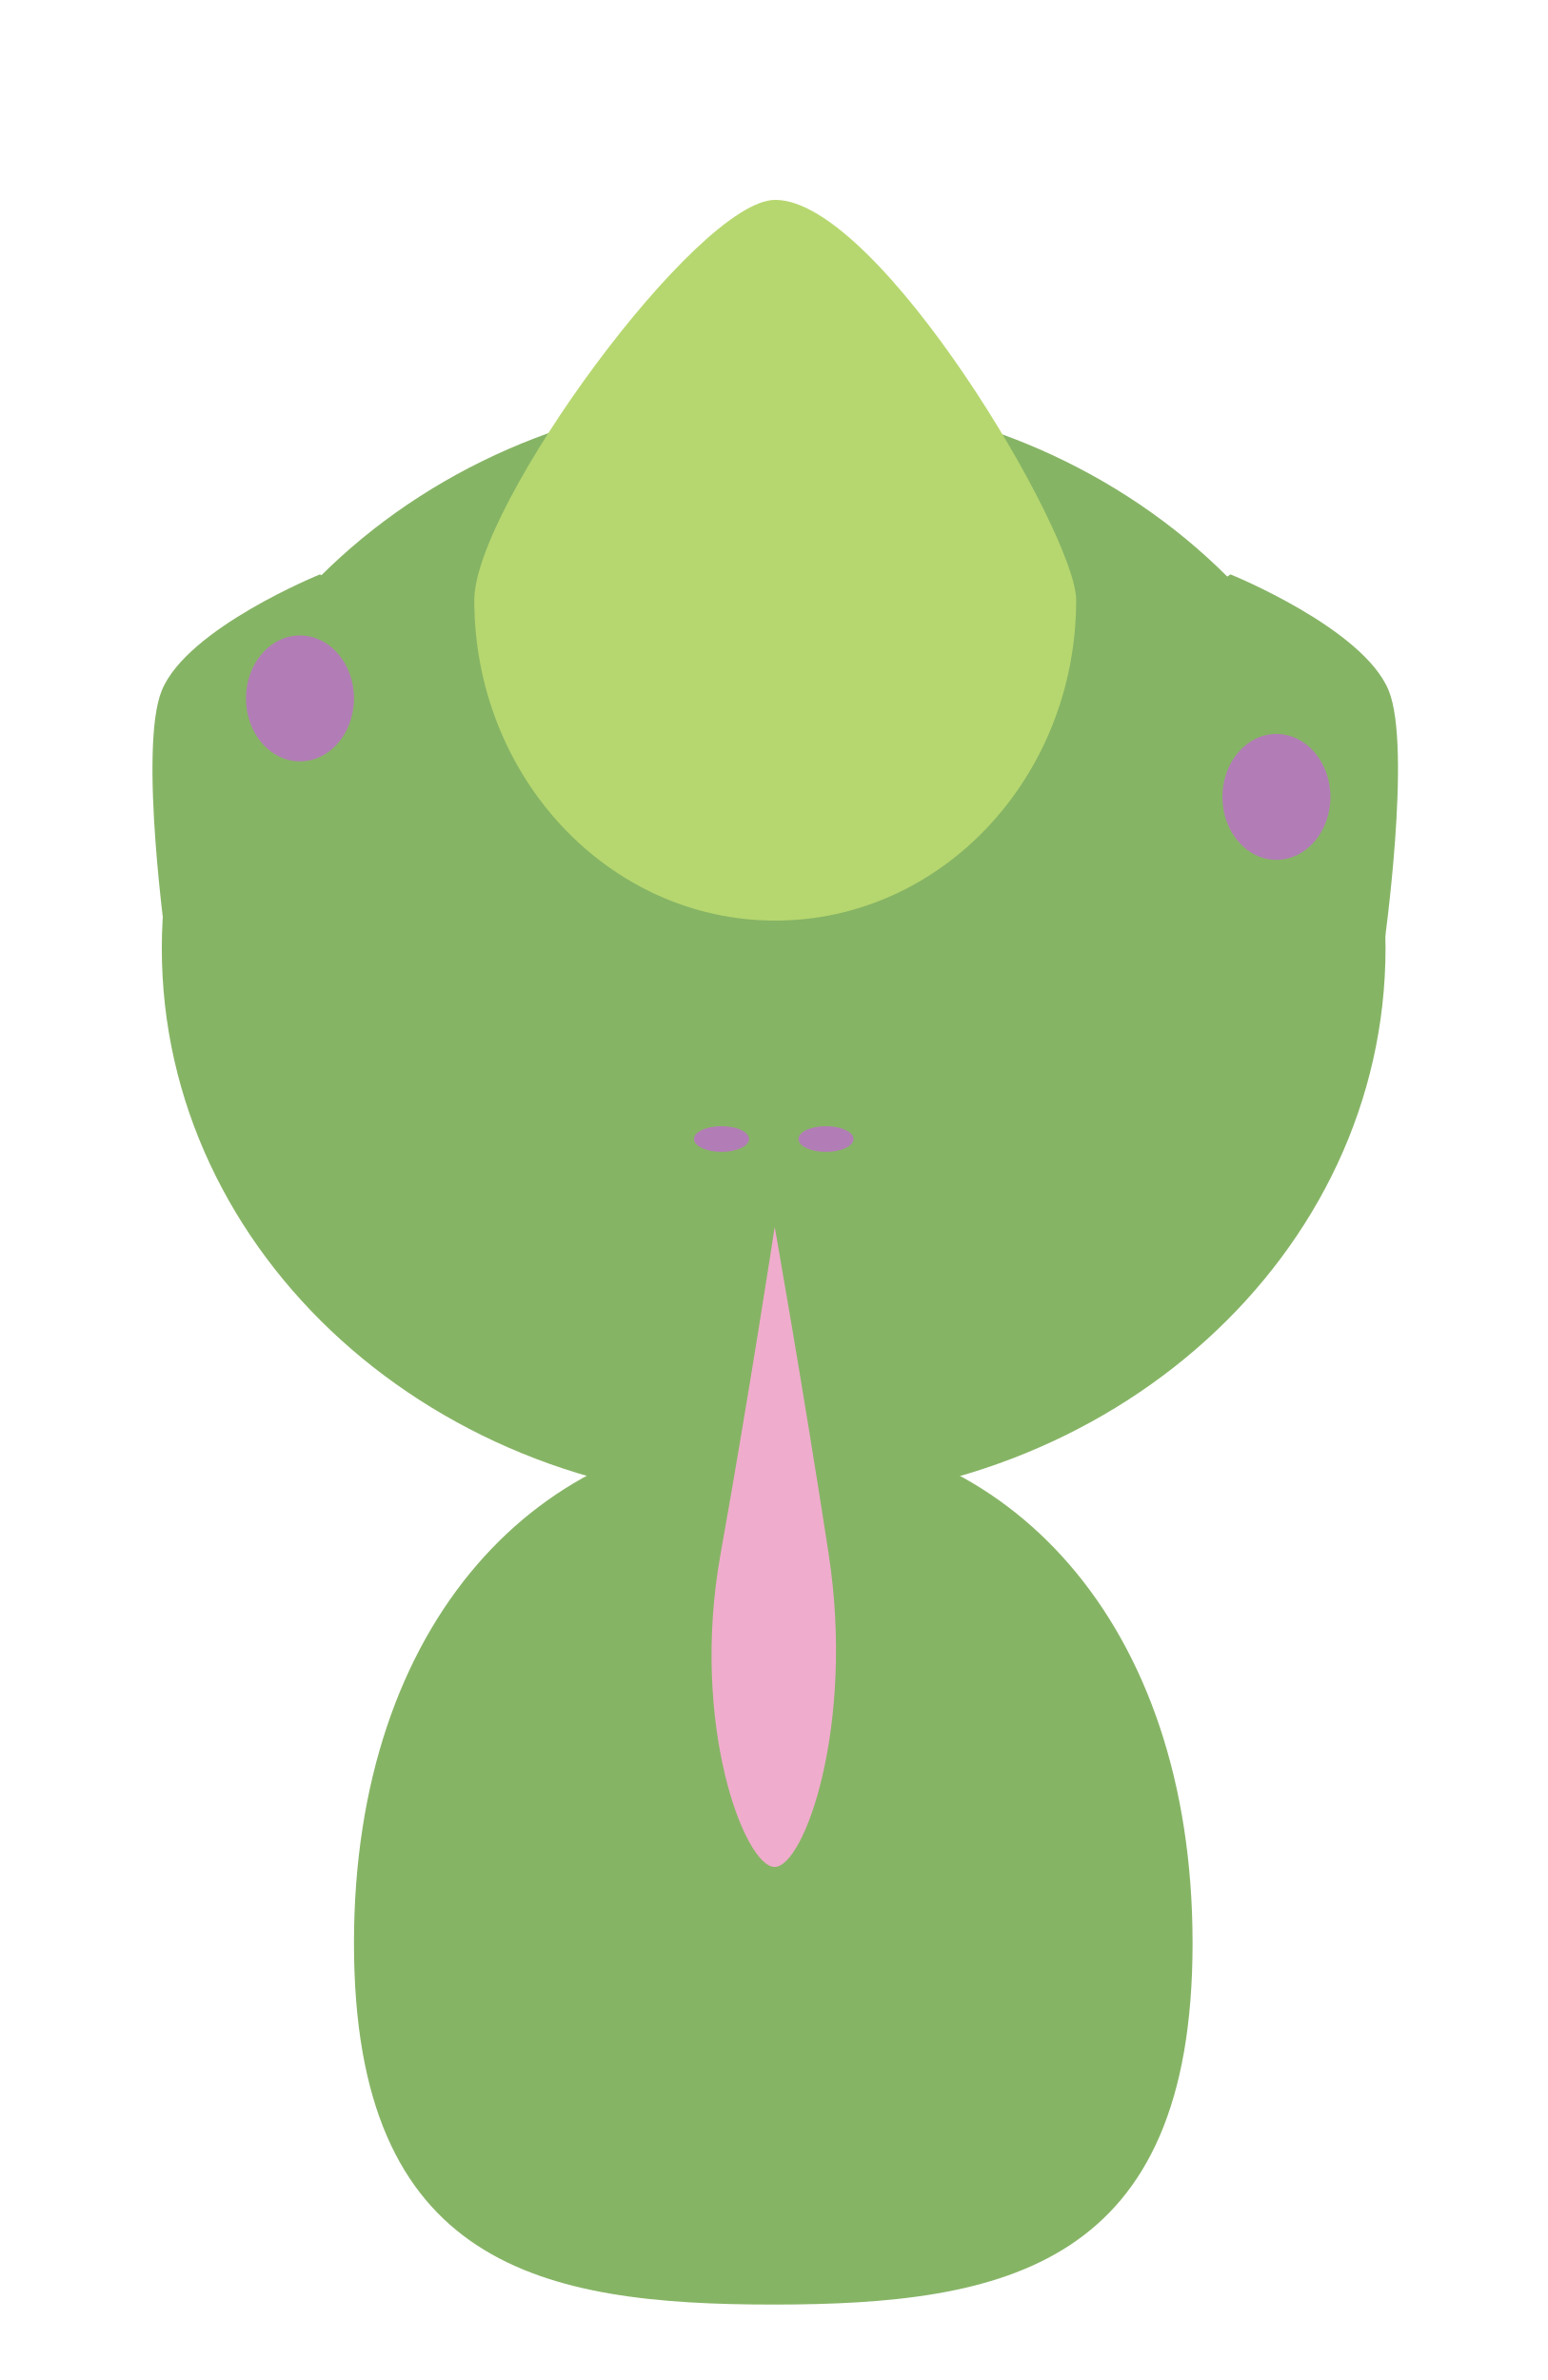
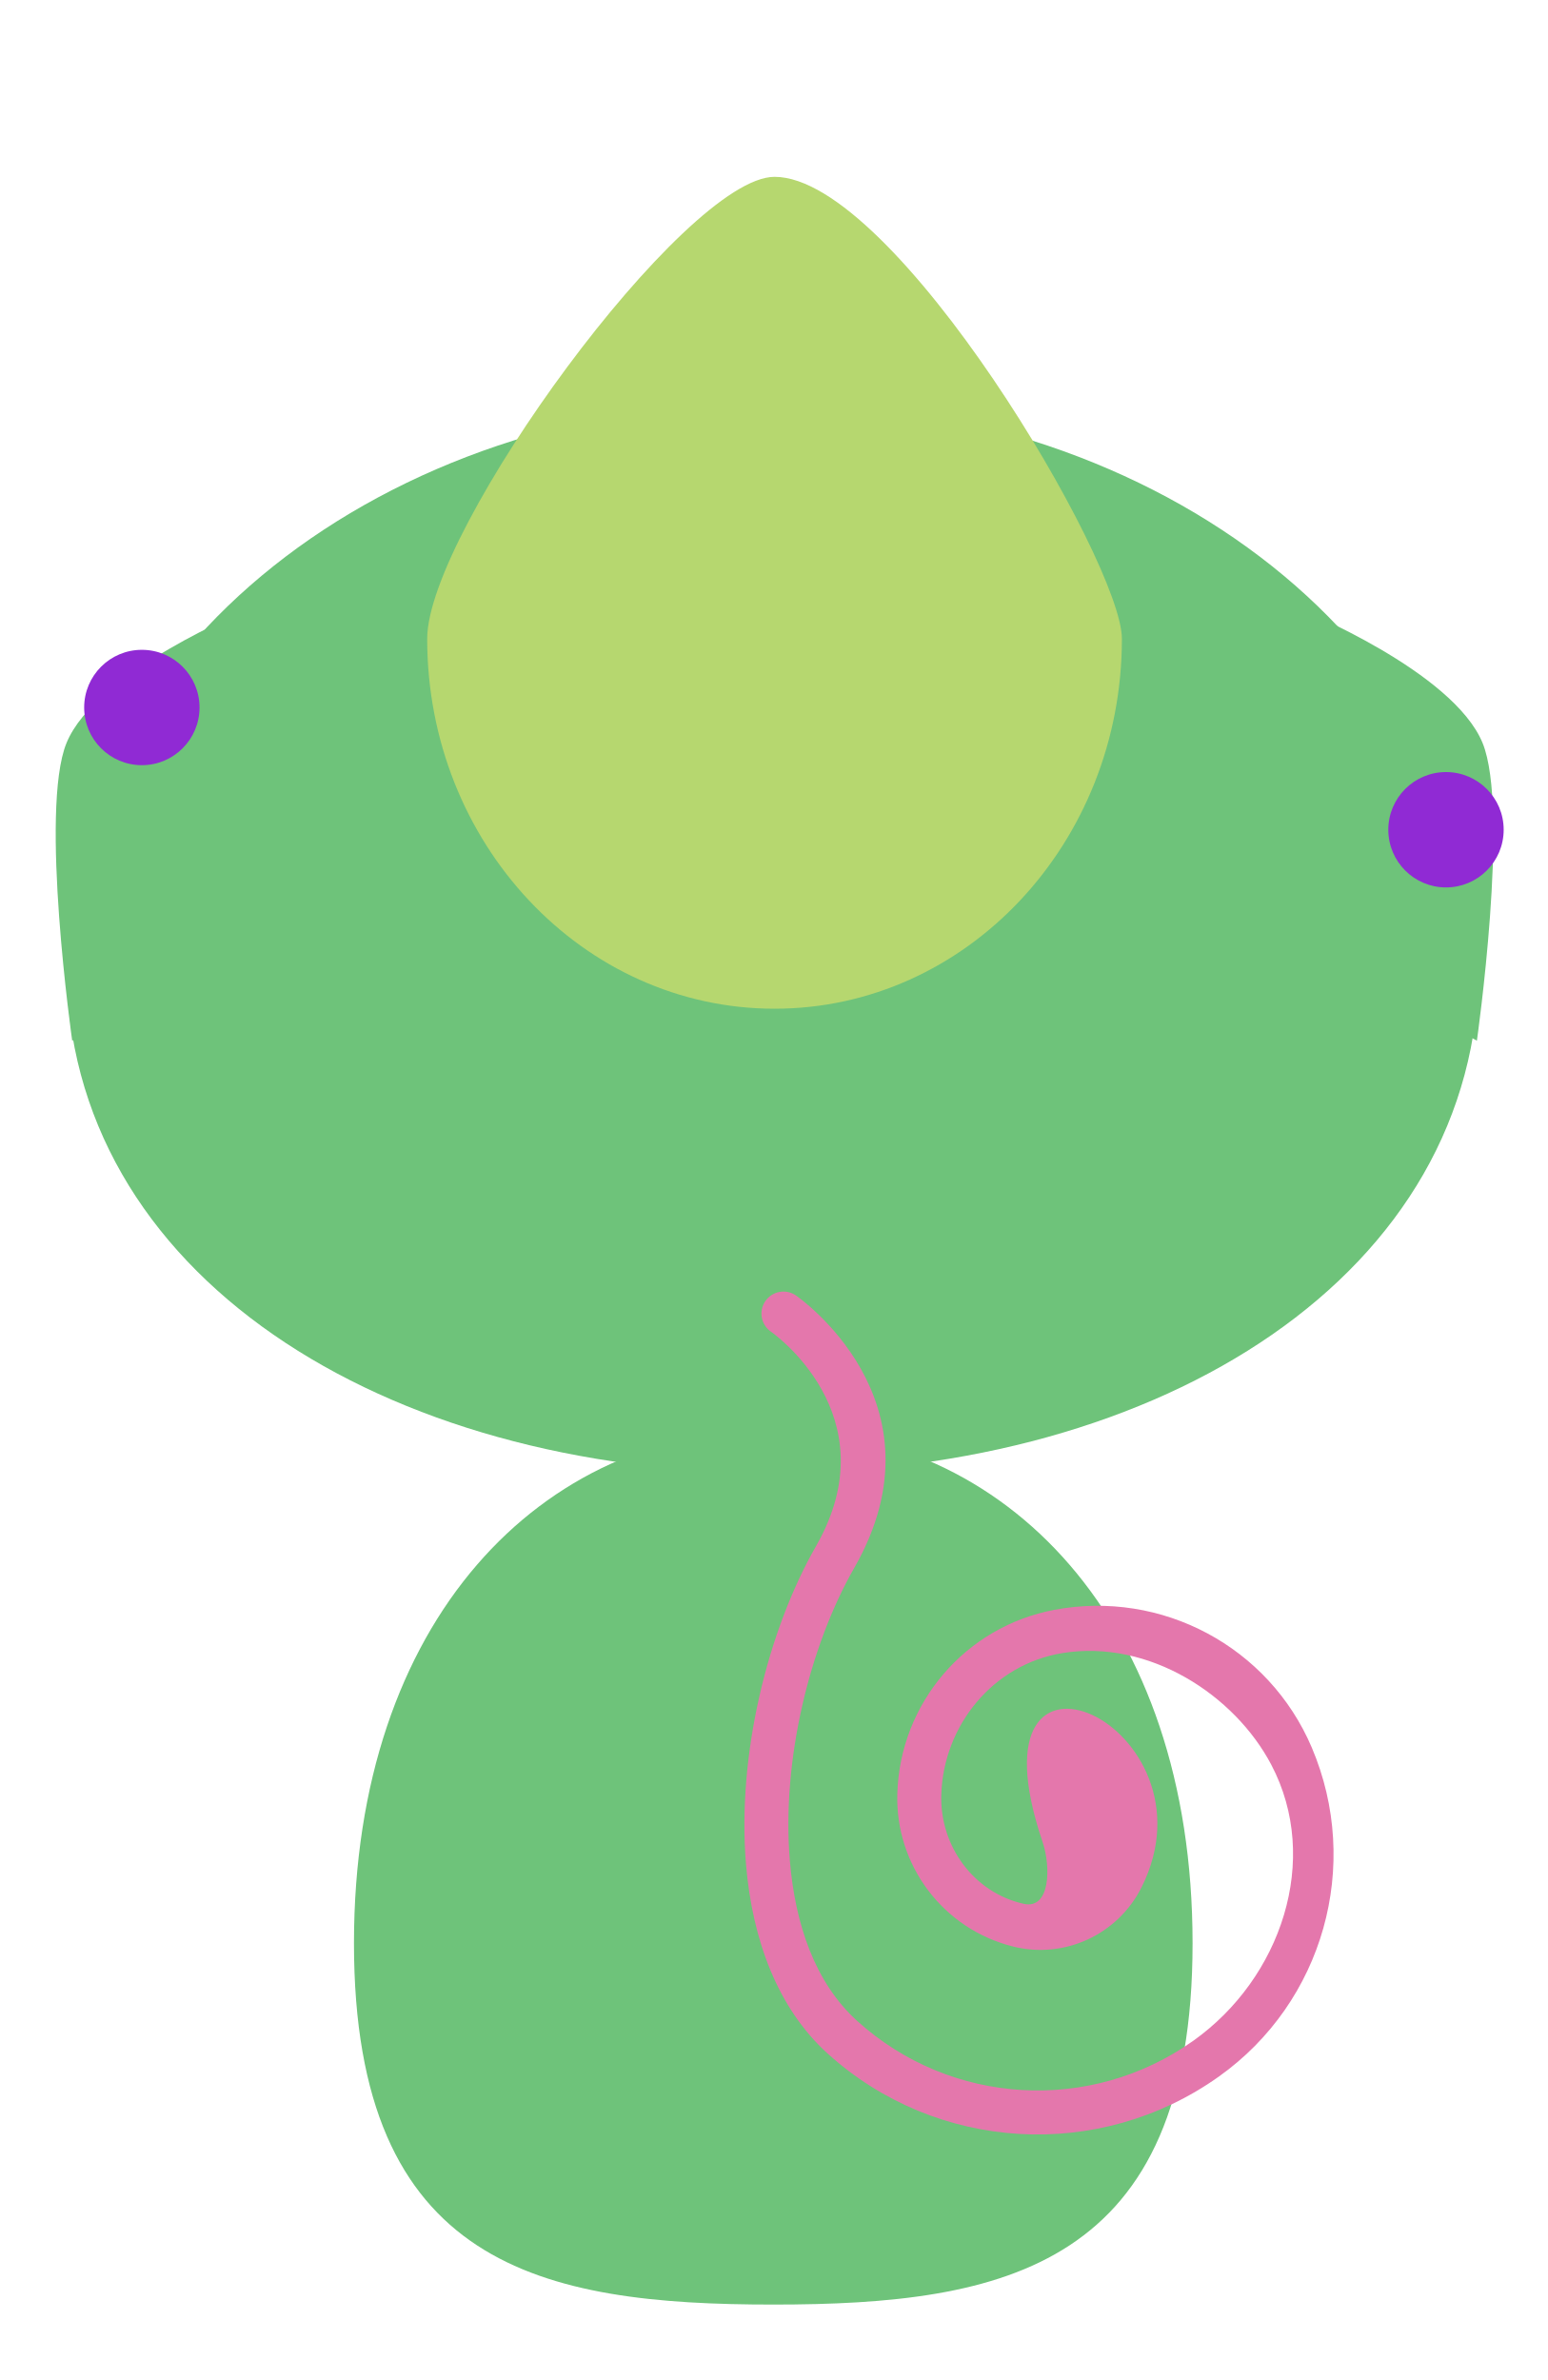
<svg xmlns="http://www.w3.org/2000/svg" width="100%" height="100%" viewBox="0 0 1084 1667" version="1.1" xml:space="preserve" style="fill-rule:evenodd;clip-rule:evenodd;stroke-linejoin:round;stroke-miterlimit:2;">
  <g>
-     <g>
-       <ellipse cx="541.875" cy="664.209" rx="428.542" ry="387.959" style="fill:#86b465;" />
-     </g>
-     <g>
-       <path d="M541.598,1001.12c162.097,-0 293.675,133.317 293.675,359.976c0,226.658 -131.598,253.066 -293.675,253.066c-162.077,-0 -293.676,-26.427 -293.676,-253.066c0,-226.64 131.599,-359.976 293.676,-359.976Z" style="fill:#86b465;fill-rule:nonzero;" />
-     </g>
-     <g>
-       <path d="M116.799,664.209c0,-0 -20.002,-140.289 -3.466,-180.638c17.883,-43.658 110.804,-81.27 110.804,-81.27l160.671,113.506l-268.009,148.402Z" style="fill:#86b465;fill-rule:nonzero;" />
-     </g>
-     <g>
-       <path d="M701.14,515.807l160.671,-113.506c-0,-0 92.901,37.612 110.804,81.27c16.536,40.349 -3.466,180.638 -3.466,180.638l-268.009,-148.402Z" style="fill:#86b465;fill-rule:nonzero;" />
-     </g>
-     <g>
-       <ellipse cx="893.993" cy="558.165" rx="37.826" ry="44.091" style="fill:#b27db6;" />
-     </g>
-     <g>
-       <ellipse cx="210.096" cy="489.183" rx="37.826" ry="44.091" style="fill:#b27db6;" />
-     </g>
-     <g>
-       <ellipse cx="505.356" cy="797.801" rx="19.289" ry="8.999" style="fill:#b27db6;" />
-     </g>
-     <g>
-       <ellipse cx="578.513" cy="797.801" rx="19.289" ry="8.999" style="fill:#b27db6;" />
-     </g>
-     <g>
-       <path d="M580.414,1088.64c18.398,119.69 -16.972,218.999 -37.885,218.999c-20.914,-0 -59.274,-99.742 -37.886,-218.999c19.686,-109.784 37.965,-229.238 37.965,-229.238c-0,0 19.329,108.997 37.826,229.238l-0.02,0Z" style="fill:#f0accd;fill-rule:nonzero;" />
-     </g>
-     <g>
-       <path d="M753.749,420.318c0,123.983 -94.366,224.473 -210.775,224.473c-116.409,0 -210.775,-100.509 -210.775,-224.473c-0,-65.89 156.234,-280.318 210.775,-280.318c72.76,0 210.775,233.825 210.775,280.318Z" style="fill:#b6d76f;fill-rule:nonzero;" />
-     </g>
+     <path d="M541.225,281.128c273.005,0 494.65,176.458 494.65,393.805c0,217.347 -221.645,356.805 -494.65,356.805c-273.006,0 -494.651,-139.458 -494.651,-356.805c-0,-217.347 221.645,-393.805 494.651,-393.805Z" style="fill:#6ec37a;" />
+     <path d="M541.598,1001.12c162.097,0 293.675,133.317 293.675,359.976c0,226.658 -131.598,253.066 -293.675,253.066c-162.077,0 -293.676,-26.427 -293.676,-253.066c0,-226.64 131.599,-359.976 293.676,-359.976Z" style="fill:#6ec37a;fill-rule:nonzero;" />
+     <path d="M50.574,728.936c0,-0 -23.087,-161.931 -4,-208.505c20.641,-50.392 127.897,-93.807 127.897,-93.807l185.457,131.016l-309.354,171.296Z" style="fill:#6ec37a;fill-rule:nonzero;" />
+     <path d="M725.059,557.64l185.456,-131.016c0,0 107.233,43.415 127.898,93.807c19.086,46.574 -4.001,208.505 -4.001,208.505l-309.353,-171.296Z" style="fill:#6ec37a;fill-rule:nonzero;" />
+     <circle cx="1012.77" cy="581.172" r="40.399" style="fill:#902ad4;" />
+     <circle cx="99.351" cy="495.549" r="40.399" style="fill:#902ad4;" />
+     <path d="M785.783,447.421c0,143.109 -108.923,259.101 -243.29,259.101c-134.367,0 -243.29,-116.014 -243.29,-259.101c-0,-76.055 180.335,-323.561 243.29,-323.561c83.984,-0 243.29,269.896 243.29,323.561Z" style="fill:#b6d76f;fill-rule:nonzero;" />
+     <path d="M540.014,932.759c-7.011,-4.814 -8.794,-14.413 -3.98,-21.423c4.813,-7.011 14.413,-8.794 21.423,-3.98c0,-0 107.85,73.769 40.832,190.887c-31.063,54.285 -50.889,134.266 -45.105,204.677c3.683,44.832 17.656,85.851 47.173,112.583c65.525,59.34 163.515,65.087 235.528,13.814c61.306,-43.649 89.55,-126.728 54.492,-193.321c-25.622,-48.67 -85.417,-87.974 -146.199,-78.152c-48.345,7.813 -83.447,50.417 -84.904,99.367c-1.065,35.812 22.727,68.411 57.684,76.264c18.53,4.162 19.308,-25.494 13.225,-43.441c-56.309,-166.144 126.116,-81.378 69.356,31.862c-16.65,33.218 -54.043,50.513 -90.083,41.467c-48.787,-12.245 -82.48,-56.79 -80.984,-107.069c1.888,-63.415 47.65,-116.973 109.995,-128.731c75.26,-14.194 150.257,25.896 180.262,96.36c35.155,82.557 8.124,178.454 -64.971,230.497c-83.802,59.667 -197.834,52.978 -274.086,-16.076c-34.988,-31.685 -52.835,-79.761 -57.2,-132.901c-6.289,-76.546 15.301,-163.49 49.07,-222.504c52.684,-92.069 -31.528,-150.18 -31.528,-150.18Z" style="fill:#e477ac;" />
  </g>
</svg>
